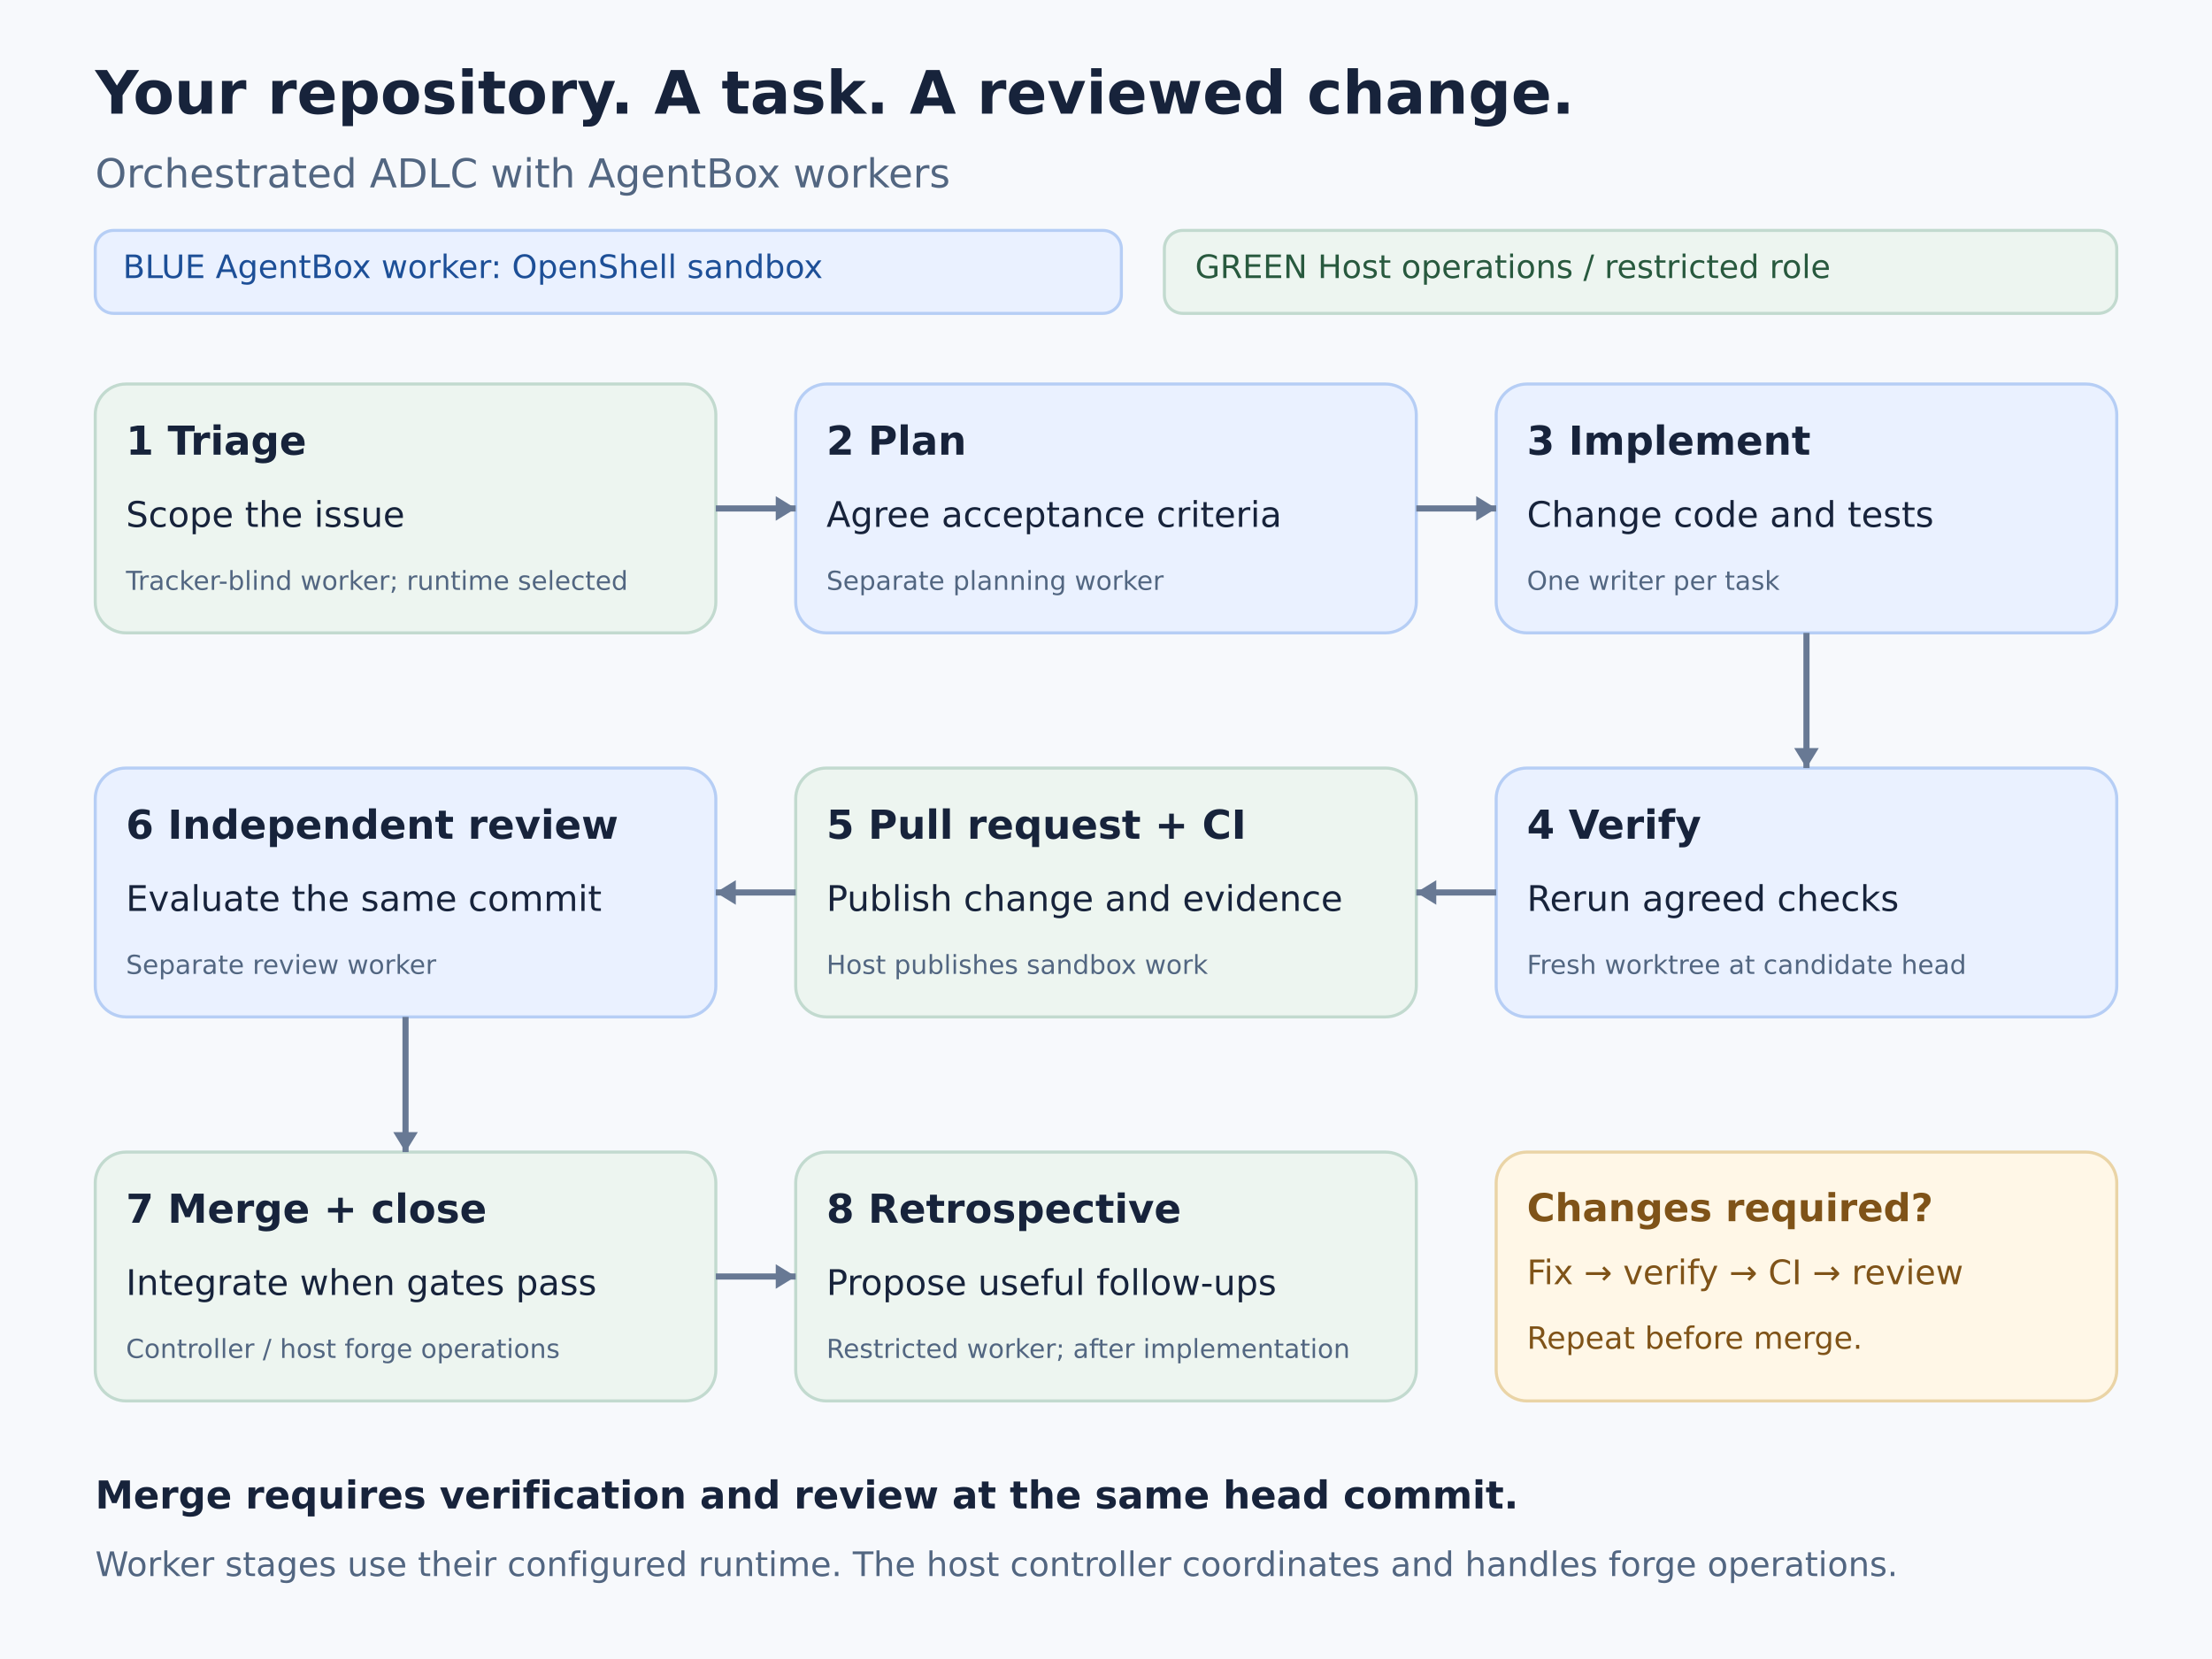
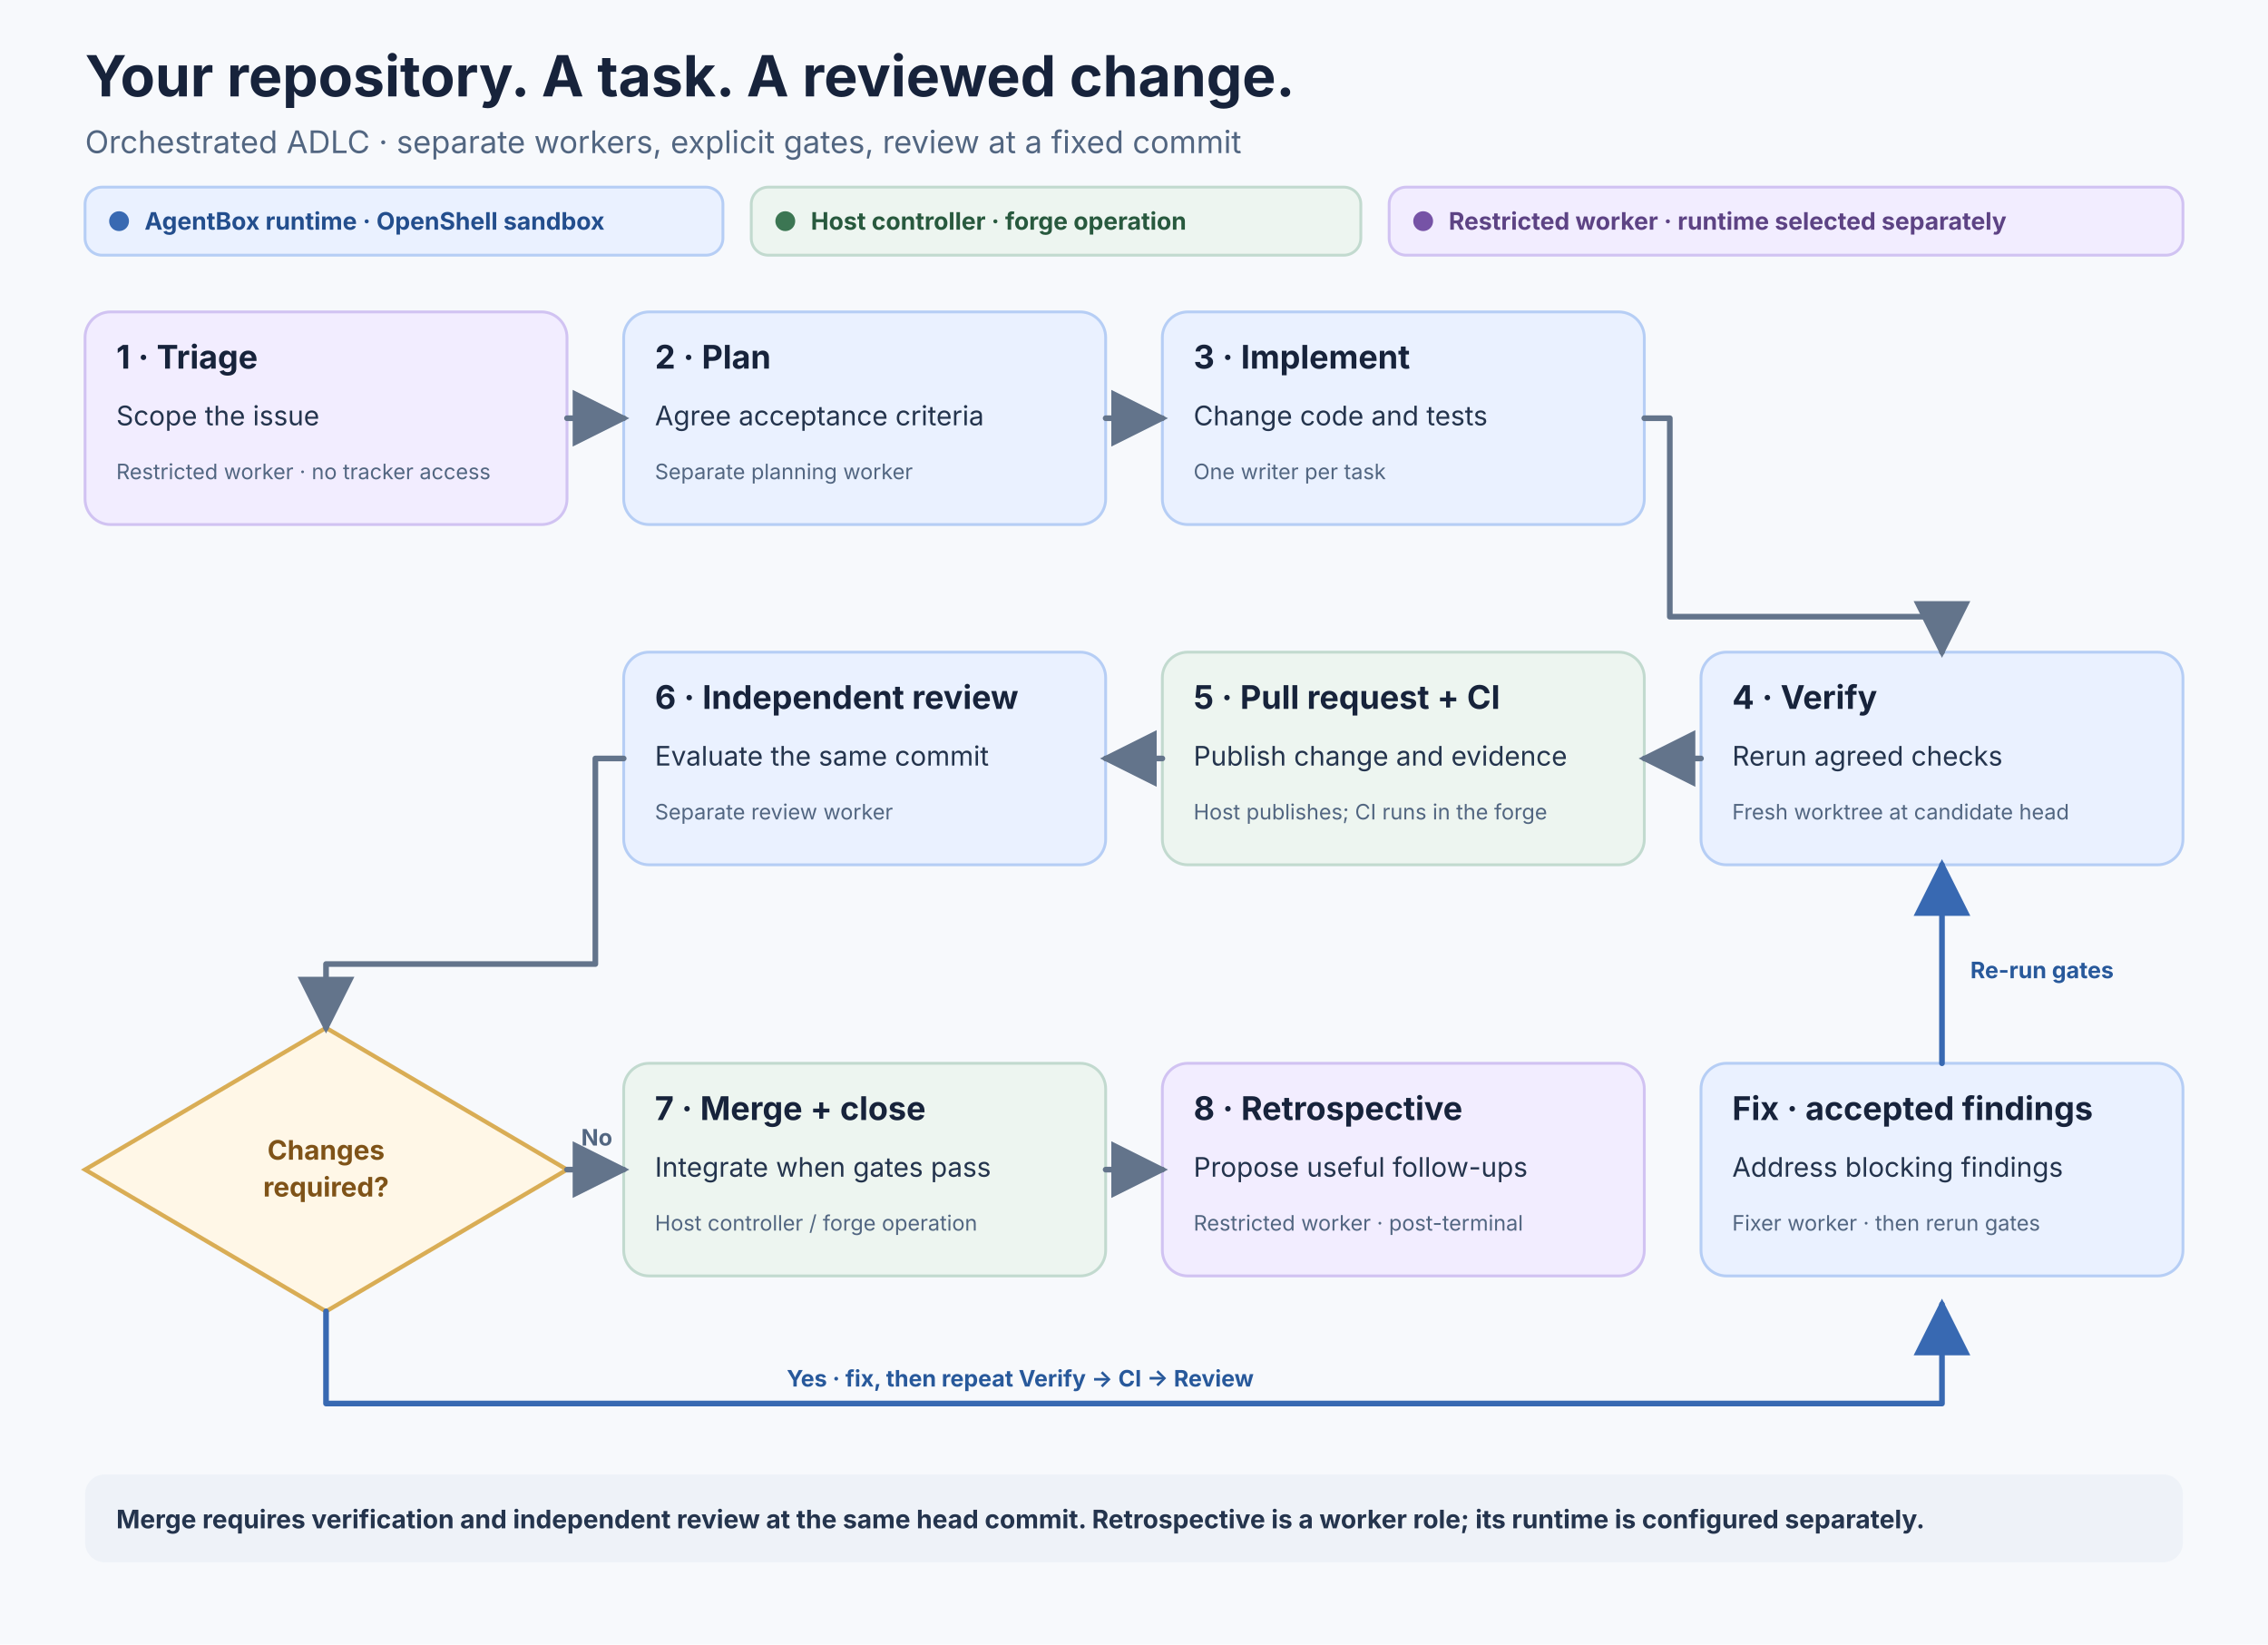
- <svg xmlns="http://www.w3.org/2000/svg" viewBox="0 0 1440 1080" role="img" aria-labelledby="title desc">
-   <rect width="1440" height="1080" fill="#f7f9fc" />
-   <text x="62" y="74" font-family="DejaVu Sans, sans-serif" font-size="39" fill="#17233b" font-weight="700">Your repository. A task. A reviewed change.</text>
-   <text x="62" y="122" font-family="DejaVu Sans, sans-serif" font-size="26" fill="#526681" font-weight="400">Orchestrated ADLC with AgentBox workers</text>
-   <rect x="62" y="150" width="668" height="54" rx="12" fill="#eaf1ff" stroke="#b6cef5" stroke-width="2" />
-   <text x="80" y="181" font-family="DejaVu Sans, sans-serif" font-size="21" fill="#1d4f97" font-weight="400">BLUE  AgentBox worker: OpenShell sandbox</text>
-   <rect x="758" y="150" width="620" height="54" rx="12" fill="#edf5f0" stroke="#c2dacf" stroke-width="2" />
-   <text x="778" y="181" font-family="DejaVu Sans, sans-serif" font-size="21" fill="#28593e" font-weight="400">GREEN  Host operations / restricted role</text>
-   <rect x="62" y="250" width="404" height="162" rx="20" fill="#edf5f0" stroke="#c2dacf" stroke-width="2" />
-   <text x="82" y="296" font-family="DejaVu Sans, sans-serif" font-size="26" fill="#17233b" font-weight="700">1  Triage</text>
-   <text x="82" y="343" font-family="DejaVu Sans, sans-serif" font-size="23" fill="#17233b" font-weight="400">Scope the issue</text>
-   <text x="82" y="384" font-family="DejaVu Sans, sans-serif" font-size="17" fill="#526681" font-weight="400">Tracker-blind worker; runtime selected</text>
-   <rect x="518" y="250" width="404" height="162" rx="20" fill="#eaf1ff" stroke="#b6cef5" stroke-width="2" />
-   <text x="538" y="296" font-family="DejaVu Sans, sans-serif" font-size="26" fill="#17233b" font-weight="700">2  Plan</text>
-   <text x="538" y="343" font-family="DejaVu Sans, sans-serif" font-size="23" fill="#17233b" font-weight="400">Agree acceptance criteria</text>
-   <text x="538" y="384" font-family="DejaVu Sans, sans-serif" font-size="17" fill="#526681" font-weight="400">Separate planning worker</text>
-   <rect x="974" y="250" width="404" height="162" rx="20" fill="#eaf1ff" stroke="#b6cef5" stroke-width="2" />
-   <text x="994" y="296" font-family="DejaVu Sans, sans-serif" font-size="26" fill="#17233b" font-weight="700">3  Implement</text>
-   <text x="994" y="343" font-family="DejaVu Sans, sans-serif" font-size="23" fill="#17233b" font-weight="400">Change code and tests</text>
-   <text x="994" y="384" font-family="DejaVu Sans, sans-serif" font-size="17" fill="#526681" font-weight="400">One writer per task</text>
-   <rect x="974" y="500" width="404" height="162" rx="20" fill="#eaf1ff" stroke="#b6cef5" stroke-width="2" />
-   <text x="994" y="546" font-family="DejaVu Sans, sans-serif" font-size="26" fill="#17233b" font-weight="700">4  Verify</text>
-   <text x="994" y="593" font-family="DejaVu Sans, sans-serif" font-size="23" fill="#17233b" font-weight="400">Rerun agreed checks</text>
-   <text x="994" y="634" font-family="DejaVu Sans, sans-serif" font-size="17" fill="#526681" font-weight="400">Fresh worktree at candidate head</text>
-   <rect x="518" y="500" width="404" height="162" rx="20" fill="#edf5f0" stroke="#c2dacf" stroke-width="2" />
-   <text x="538" y="546" font-family="DejaVu Sans, sans-serif" font-size="26" fill="#17233b" font-weight="700">5  Pull request + CI</text>
-   <text x="538" y="593" font-family="DejaVu Sans, sans-serif" font-size="23" fill="#17233b" font-weight="400">Publish change and evidence</text>
-   <text x="538" y="634" font-family="DejaVu Sans, sans-serif" font-size="17" fill="#526681" font-weight="400">Host publishes sandbox work</text>
-   <rect x="62" y="500" width="404" height="162" rx="20" fill="#eaf1ff" stroke="#b6cef5" stroke-width="2" />
-   <text x="82" y="546" font-family="DejaVu Sans, sans-serif" font-size="26" fill="#17233b" font-weight="700">6  Independent review</text>
-   <text x="82" y="593" font-family="DejaVu Sans, sans-serif" font-size="23" fill="#17233b" font-weight="400">Evaluate the same commit</text>
-   <text x="82" y="634" font-family="DejaVu Sans, sans-serif" font-size="17" fill="#526681" font-weight="400">Separate review worker</text>
-   <rect x="62" y="750" width="404" height="162" rx="20" fill="#edf5f0" stroke="#c2dacf" stroke-width="2" />
-   <text x="82" y="796" font-family="DejaVu Sans, sans-serif" font-size="26" fill="#17233b" font-weight="700">7  Merge + close</text>
-   <text x="82" y="843" font-family="DejaVu Sans, sans-serif" font-size="23" fill="#17233b" font-weight="400">Integrate when gates pass</text>
-   <text x="82" y="884" font-family="DejaVu Sans, sans-serif" font-size="17" fill="#526681" font-weight="400">Controller / host forge operations</text>
-   <rect x="518" y="750" width="404" height="162" rx="20" fill="#edf5f0" stroke="#c2dacf" stroke-width="2" />
-   <text x="538" y="796" font-family="DejaVu Sans, sans-serif" font-size="26" fill="#17233b" font-weight="700">8  Retrospective</text>
-   <text x="538" y="843" font-family="DejaVu Sans, sans-serif" font-size="23" fill="#17233b" font-weight="400">Propose useful follow-ups</text>
-   <text x="538" y="884" font-family="DejaVu Sans, sans-serif" font-size="17" fill="#526681" font-weight="400">Restricted worker; after implementation</text>
-   <polyline points="466,331 518,331" fill="none" stroke="#687994" stroke-width="4" />
-   <polygon points="518,331 505,323 505,339" fill="#687994" />
-   <polyline points="922,331 974,331" fill="none" stroke="#687994" stroke-width="4" />
-   <polygon points="974,331 961,323 961,339" fill="#687994" />
-   <polyline points="1176,412 1176,500" fill="none" stroke="#687994" stroke-width="4" />
-   <polygon points="1176,500 1168,487 1184,487" fill="#687994" />
-   <polyline points="974,581 922,581" fill="none" stroke="#687994" stroke-width="4" />
-   <polygon points="922,581 935,573 935,589" fill="#687994" />
-   <polyline points="518,581 466,581" fill="none" stroke="#687994" stroke-width="4" />
-   <polygon points="466,581 479,573 479,589" fill="#687994" />
-   <polyline points="264,662 264,750" fill="none" stroke="#687994" stroke-width="4" />
-   <polygon points="264,750 256,737 272,737" fill="#687994" />
-   <polyline points="466,831 518,831" fill="none" stroke="#687994" stroke-width="4" />
-   <polygon points="518,831 505,823 505,839" fill="#687994" />
-   <rect x="974" y="750" width="404" height="162" rx="20" fill="#fff7e7" stroke="#ead4a6" stroke-width="2" />
-   <text x="994" y="795" font-family="DejaVu Sans, sans-serif" font-size="25" fill="#7f5318" font-weight="700">Changes required?</text>
-   <text x="994" y="836" font-family="DejaVu Sans, sans-serif" font-size="22" fill="#7f5318" font-weight="400">Fix → verify → CI → review</text>
-   <text x="994" y="878" font-family="DejaVu Sans, sans-serif" font-size="20" fill="#7f5318" font-weight="400">Repeat before merge.</text>
-   <text x="62" y="982" font-family="DejaVu Sans, sans-serif" font-size="25" fill="#17233b" font-weight="700">Merge requires verification and review at the same head commit.</text>
-   <text x="62" y="1026" font-family="DejaVu Sans, sans-serif" font-size="22" fill="#526681" font-weight="400">Worker stages use their configured runtime. The host controller coordinates and handles forge operations.</text>
+ <svg xmlns="http://www.w3.org/2000/svg" viewBox="0 0 1600 1160" role="img" aria-labelledby="title desc">
+   <defs>
+     <marker id="arrow" markerWidth="12" markerHeight="12" refX="10" refY="6" orient="auto">
+       <path d="M1 1 L11 6 L1 11 Z" fill="#63748b" />
+     </marker>
+     <marker id="arrow-blue" markerWidth="12" markerHeight="12" refX="10" refY="6" orient="auto">
+       <path d="M1 1 L11 6 L1 11 Z" fill="#3869b2" />
+     </marker>
+     <style>
+     text { font-family: Inter, ui-sans-serif, system-ui, -apple-system, BlinkMacSystemFont, "Segoe UI", sans-serif; }
+     .title { font-size: 40px; font-weight: 750; fill: #17233b; }
+     .subtitle { font-size: 22px; fill: #526681; }
+     .legend { font-size: 17px; font-weight: 650; }
+     .stage { font-size: 23px; font-weight: 720; fill: #17233b; }
+     .body { font-size: 19px; fill: #24344d; }
+     .meta { font-size: 15px; fill: #526681; }
+     .connector { fill: none; stroke: #63748b; stroke-width: 4; stroke-linecap: round; stroke-linejoin: round; marker-end: url(#arrow); }
+     .loop { fill: none; stroke: #3869b2; stroke-width: 4; stroke-linecap: round; stroke-linejoin: round; marker-end: url(#arrow-blue); }
+     .branch { font-size: 16px; font-weight: 700; fill: #526681; }
+     .loop-label { font-size: 16px; font-weight: 700; fill: #28599b; }
+   </style>
+   </defs>
+   <rect width="1600" height="1160" fill="#f7f9fc" />
+   <text class="title" x="60" y="68">Your repository. A task. A reviewed change.</text>
+   <text class="subtitle" x="60" y="108">Orchestrated ADLC · separate workers, explicit gates, review at a fixed commit</text>
+   <rect x="60" y="132" width="450" height="48" rx="12" fill="#eaf1ff" stroke="#b6cef5" stroke-width="2" />
+   <circle cx="84" cy="156" r="7" fill="#3869b2" />
+   <text class="legend" x="102" y="162" fill="#234e8d">AgentBox runtime · OpenShell sandbox</text>
+   <rect x="530" y="132" width="430" height="48" rx="12" fill="#edf5f0" stroke="#c2dacf" stroke-width="2" />
+   <circle cx="554" cy="156" r="7" fill="#3c7653" />
+   <text class="legend" x="572" y="162" fill="#28593e">Host controller · forge operation</text>
+   <rect x="980" y="132" width="560" height="48" rx="12" fill="#f2edff" stroke="#d1c3f2" stroke-width="2" />
+   <circle cx="1004" cy="156" r="7" fill="#7653a6" />
+   <text class="legend" x="1022" y="162" fill="#5d4384">Restricted worker · runtime selected separately</text>
+   <g>
+     <rect x="60" y="220" width="340" height="150" rx="18" fill="#f2edff" stroke="#d1c3f2" stroke-width="2" />
+     <text class="stage" x="82" y="260">1 · Triage</text>
+     <text class="body" x="82" y="300">Scope the issue</text>
+     <text class="meta" x="82" y="338">Restricted worker · no tracker access</text>
+   </g>
+   <g>
+     <rect x="440" y="220" width="340" height="150" rx="18" fill="#eaf1ff" stroke="#b6cef5" stroke-width="2" />
+     <text class="stage" x="462" y="260">2 · Plan</text>
+     <text class="body" x="462" y="300">Agree acceptance criteria</text>
+     <text class="meta" x="462" y="338">Separate planning worker</text>
+   </g>
+   <g>
+     <rect x="820" y="220" width="340" height="150" rx="18" fill="#eaf1ff" stroke="#b6cef5" stroke-width="2" />
+     <text class="stage" x="842" y="260">3 · Implement</text>
+     <text class="body" x="842" y="300">Change code and tests</text>
+     <text class="meta" x="842" y="338">One writer per task</text>
+   </g>
+   <g>
+     <rect x="1200" y="460" width="340" height="150" rx="18" fill="#eaf1ff" stroke="#b6cef5" stroke-width="2" />
+     <text class="stage" x="1222" y="500">4 · Verify</text>
+     <text class="body" x="1222" y="540">Rerun agreed checks</text>
+     <text class="meta" x="1222" y="578">Fresh worktree at candidate head</text>
+   </g>
+   <g>
+     <rect x="820" y="460" width="340" height="150" rx="18" fill="#edf5f0" stroke="#c2dacf" stroke-width="2" />
+     <text class="stage" x="842" y="500">5 · Pull request + CI</text>
+     <text class="body" x="842" y="540">Publish change and evidence</text>
+     <text class="meta" x="842" y="578">Host publishes; CI runs in the forge</text>
+   </g>
+   <g>
+     <rect x="440" y="460" width="340" height="150" rx="18" fill="#eaf1ff" stroke="#b6cef5" stroke-width="2" />
+     <text class="stage" x="462" y="500">6 · Independent review</text>
+     <text class="body" x="462" y="540">Evaluate the same commit</text>
+     <text class="meta" x="462" y="578">Separate review worker</text>
+   </g>
+   <polygon points="230,725 400,825 230,925 60,825" fill="#fff7e7" stroke="#d9ad55" stroke-width="3" />
+   <text x="230" y="818" text-anchor="middle" font-size="19" font-weight="750" fill="#7f5318">Changes</text>
+   <text x="230" y="844" text-anchor="middle" font-size="19" font-weight="750" fill="#7f5318">required?</text>
+   <g>
+     <rect x="440" y="750" width="340" height="150" rx="18" fill="#edf5f0" stroke="#c2dacf" stroke-width="2" />
+     <text class="stage" x="462" y="790">7 · Merge + close</text>
+     <text class="body" x="462" y="830">Integrate when gates pass</text>
+     <text class="meta" x="462" y="868">Host controller / forge operation</text>
+   </g>
+   <g>
+     <rect x="820" y="750" width="340" height="150" rx="18" fill="#f2edff" stroke="#d1c3f2" stroke-width="2" />
+     <text class="stage" x="842" y="790">8 · Retrospective</text>
+     <text class="body" x="842" y="830">Propose useful follow-ups</text>
+     <text class="meta" x="842" y="868">Restricted worker · post-terminal</text>
+   </g>
+   <g>
+     <rect x="1200" y="750" width="340" height="150" rx="18" fill="#eaf1ff" stroke="#b6cef5" stroke-width="2" />
+     <text class="stage" x="1222" y="790">Fix · accepted findings</text>
+     <text class="body" x="1222" y="830">Address blocking findings</text>
+     <text class="meta" x="1222" y="868">Fixer worker · then rerun gates</text>
+   </g>
+   <path class="connector" d="M400 295 H440" />
+   <path class="connector" d="M780 295 H820" />
+   <path class="connector" d="M1160 295 H1178 V435 H1370 V460" />
+   <path class="connector" d="M1200 535 H1160" />
+   <path class="connector" d="M820 535 H780" />
+   <path class="connector" d="M440 535 H420 V680 H230 V725" />
+   <path class="connector" d="M400 825 H440" />
+   <text class="branch" x="410" y="808">No</text>
+   <path class="connector" d="M780 825 H820" />
+   <path class="loop" d="M230 925 V990 H1370 V920" />
+   <text class="loop-label" x="555" y="978">Yes · fix, then repeat Verify → CI → Review</text>
+   <path class="loop" d="M1370 750 V610" />
+   <text class="loop-label" x="1390" y="690">Re-run gates</text>
+   <rect x="60" y="1040" width="1480" height="62" rx="14" fill="#eef2f8" />
+   <text x="82" y="1078" font-size="18" font-weight="650" fill="#24344d">Merge requires verification and independent review at the same head commit. Retrospective is a worker role; its runtime is configured separately.</text>
</svg>
